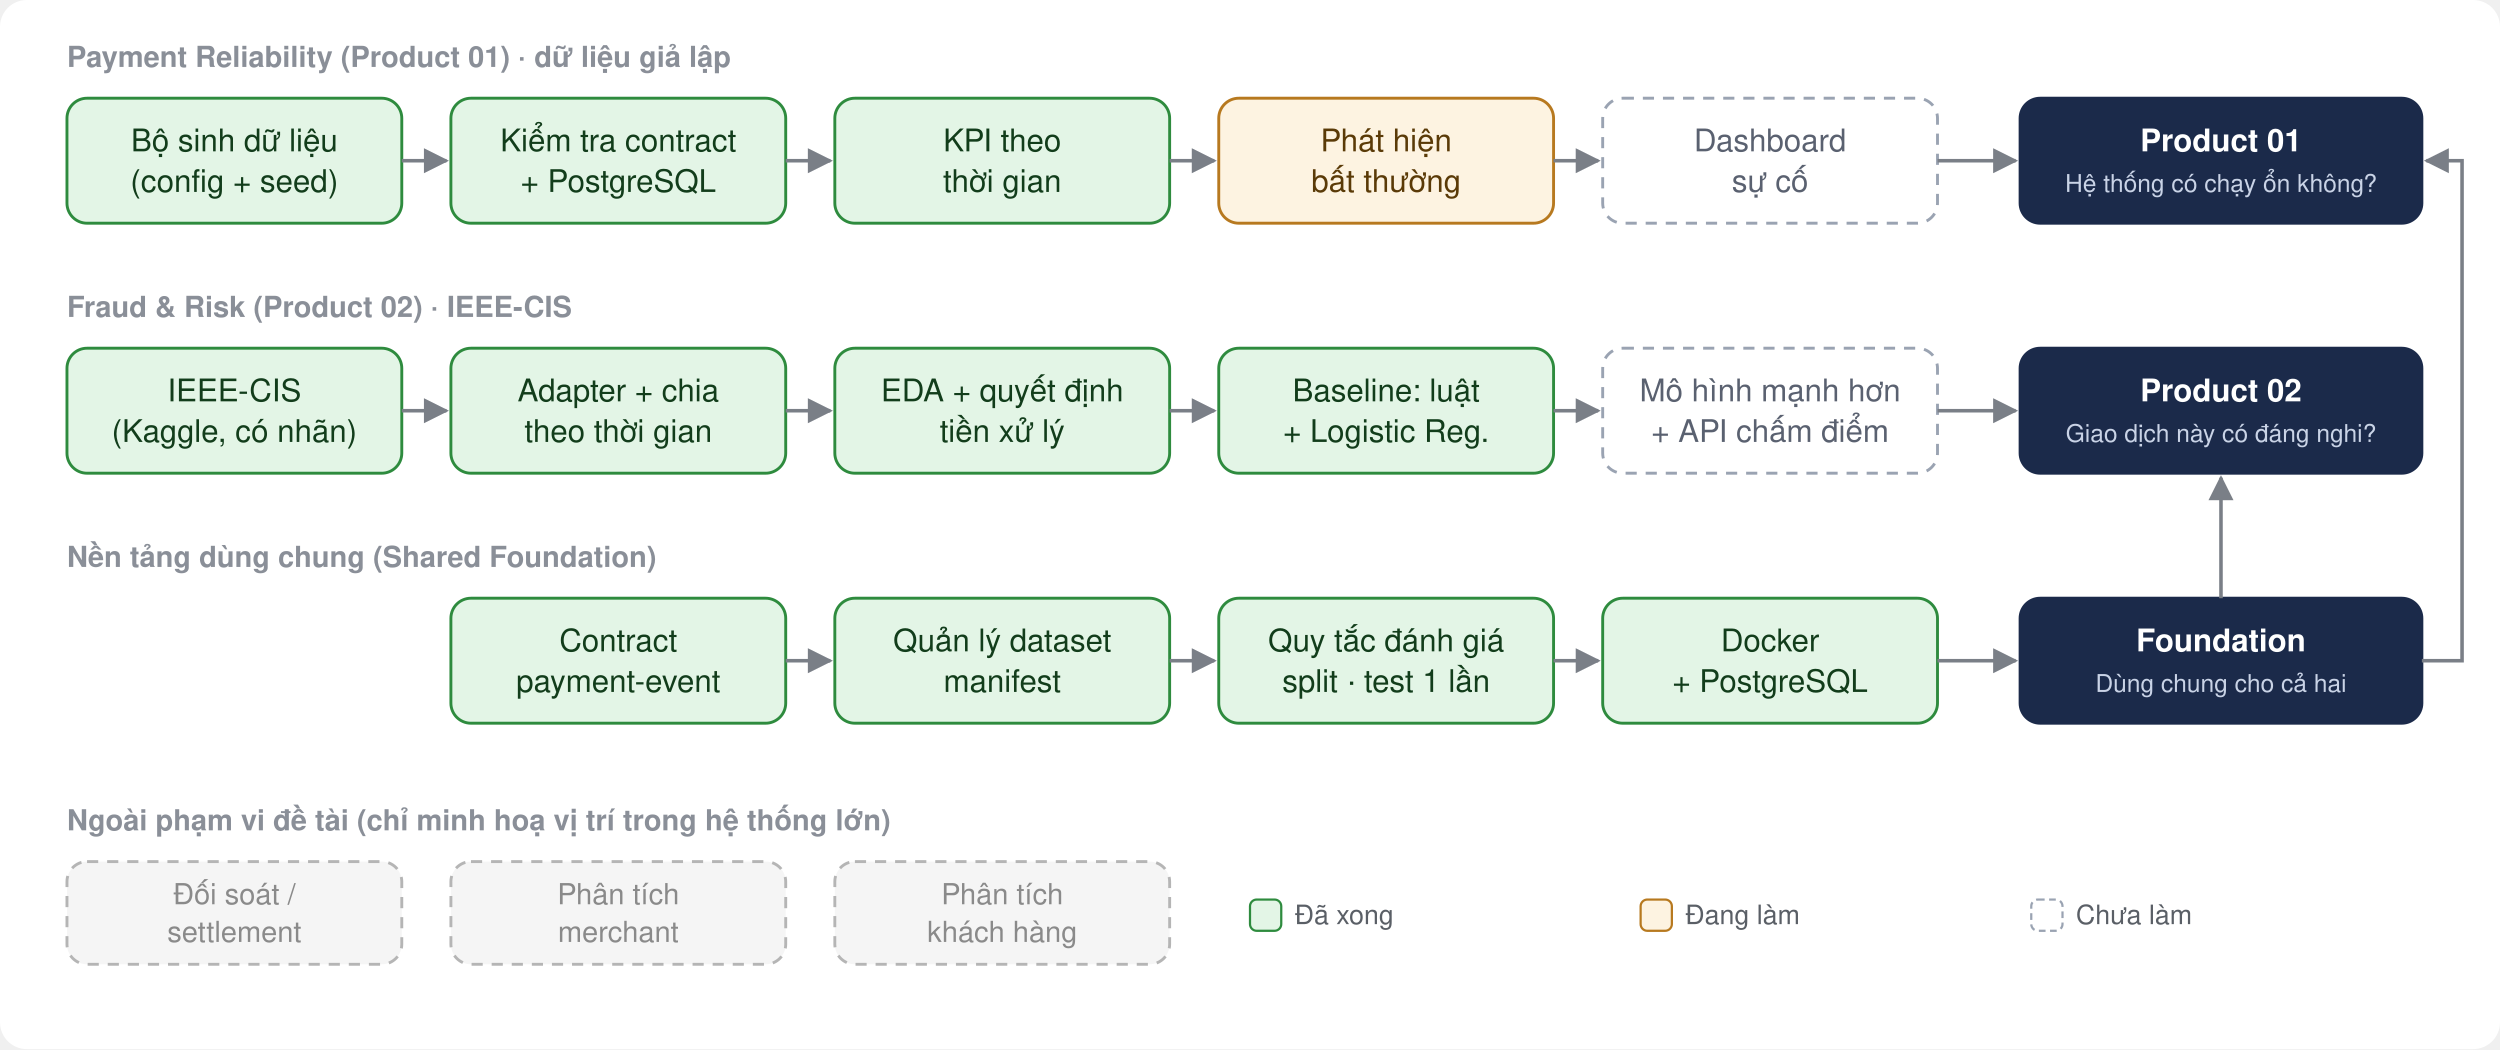
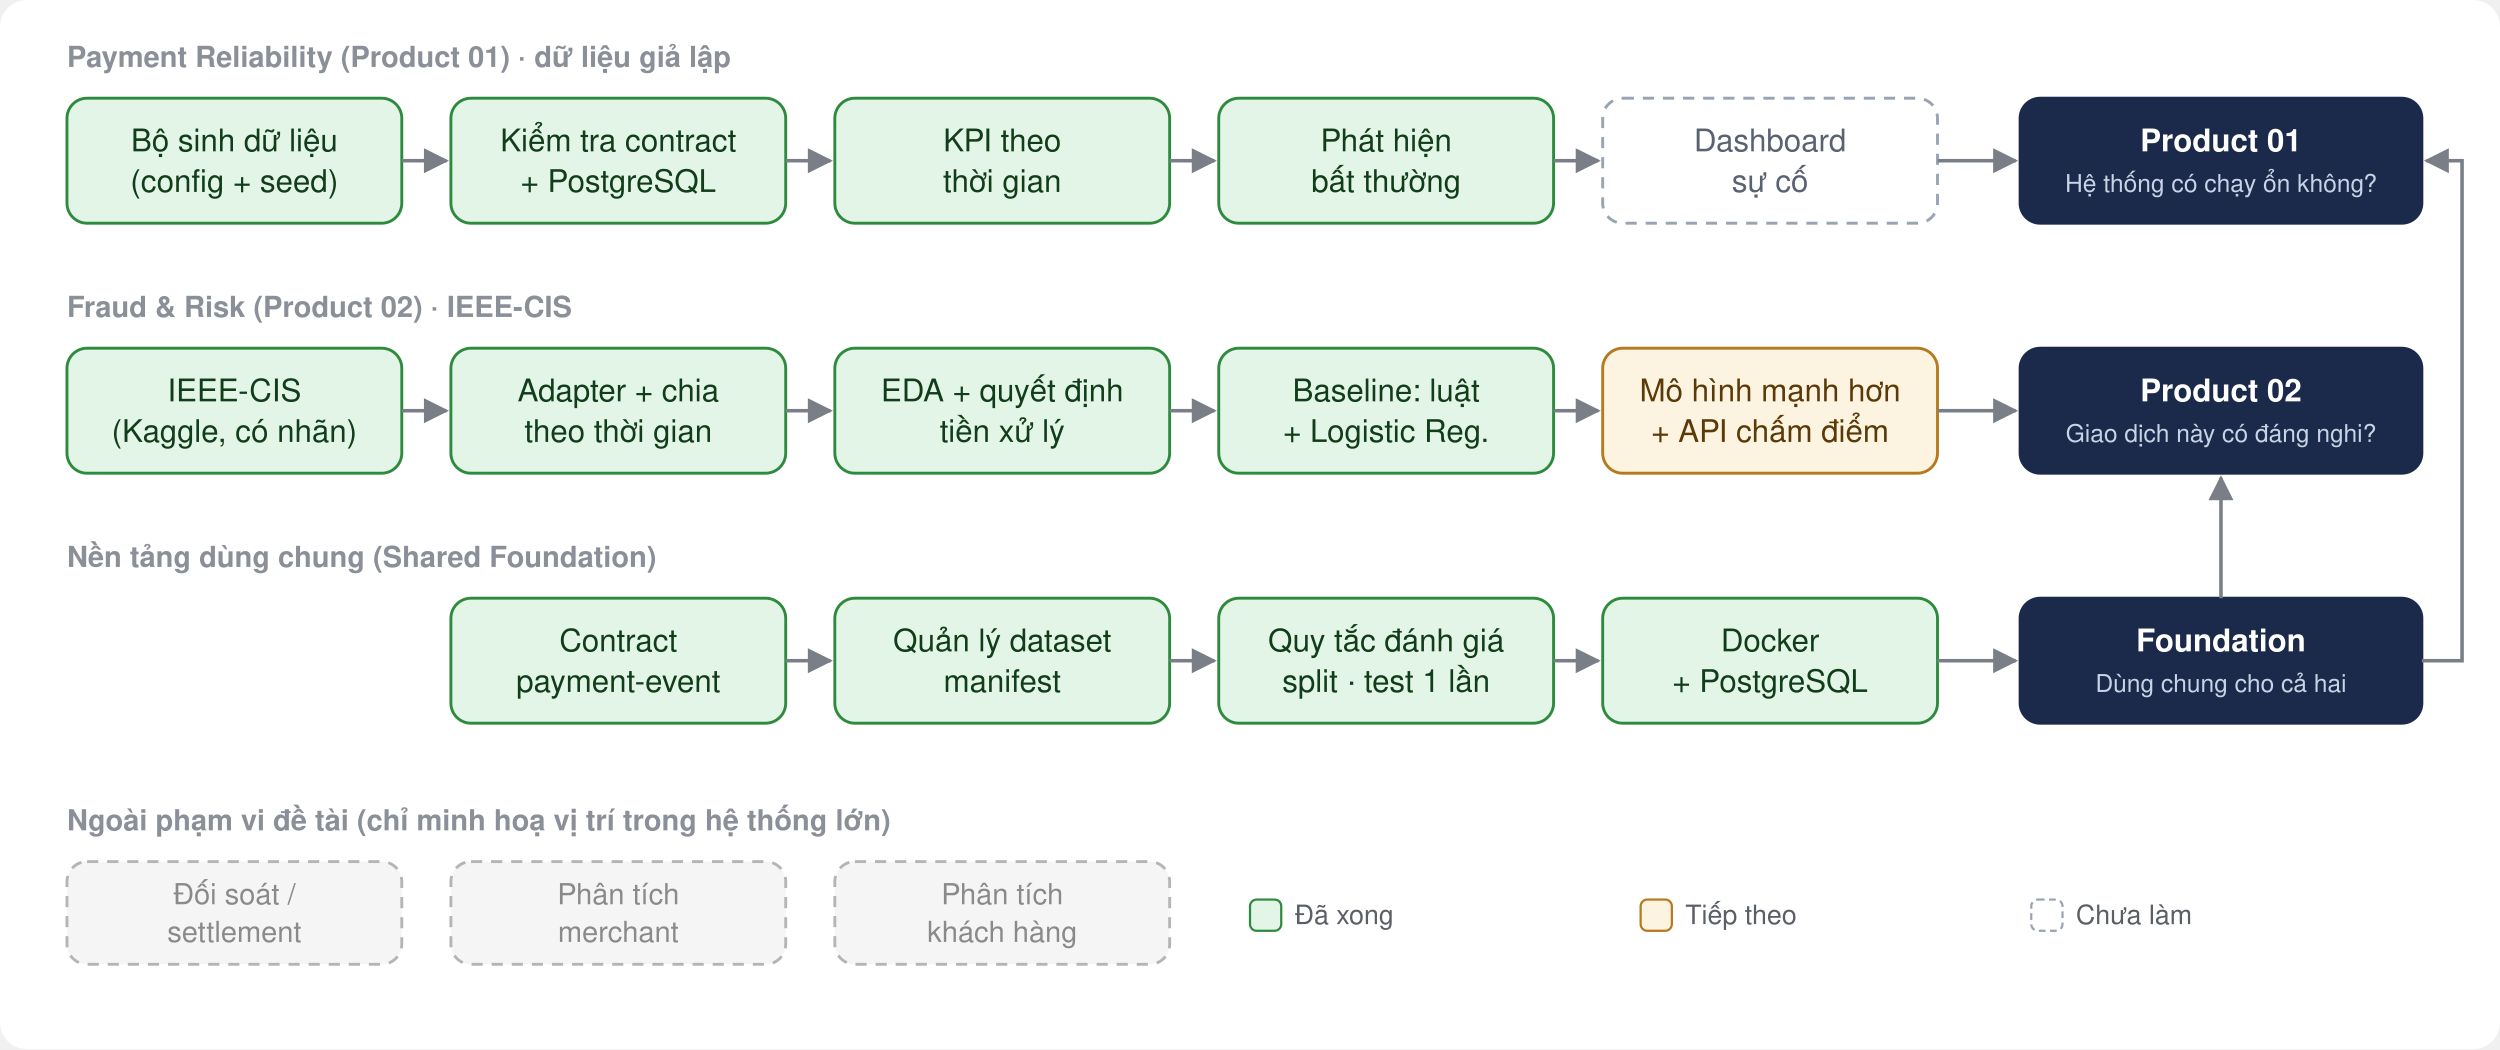
<svg xmlns="http://www.w3.org/2000/svg" width="1120" height="470" viewBox="0 0 1120 470" font-family="Segoe UI, Helvetica Neue, Helvetica, Arial, sans-serif">
  <defs>
    <marker id="ah" viewBox="0 0 10 10" refX="9" refY="5" markerWidth="7" markerHeight="7" orient="auto-start-reverse">
      <path d="M0,0 L10,5 L0,10 z" fill="#7a7f87" />
    </marker>
  </defs>
  <rect width="1120" height="470" rx="12" fill="#ffffff" />
  <text x="30" y="30" font-size="13" font-weight="700" fill="#8a8f98">Payment Reliability (Product 01) · dữ liệu giả lập</text>
  <rect x="30" y="44" width="150" height="56" rx="9" fill="#e3f5e6" stroke="#2e8b3e" stroke-width="1.3" />
  <text x="105.0" y="67.8" text-anchor="middle" font-size="14" font-weight="400" fill="#123d1b">Bộ sinh dữ liệu</text>
  <text x="105.0" y="86.0" text-anchor="middle" font-size="14" font-weight="400" fill="#123d1b">(config + seed)</text>
  <rect x="202" y="44" width="150" height="56" rx="9" fill="#e3f5e6" stroke="#2e8b3e" stroke-width="1.3" />
  <text x="277.0" y="67.8" text-anchor="middle" font-size="14" font-weight="400" fill="#123d1b">Kiểm tra contract</text>
  <text x="277.0" y="86.0" text-anchor="middle" font-size="14" font-weight="400" fill="#123d1b">+ PostgreSQL</text>
  <rect x="374" y="44" width="150" height="56" rx="9" fill="#e3f5e6" stroke="#2e8b3e" stroke-width="1.3" />
  <text x="449.0" y="67.8" text-anchor="middle" font-size="14" font-weight="400" fill="#123d1b">KPI theo</text>
  <text x="449.0" y="86.0" text-anchor="middle" font-size="14" font-weight="400" fill="#123d1b">thời gian</text>
-   <rect x="546" y="44" width="150" height="56" rx="9" fill="#fdf3e1" stroke="#b7791f" stroke-width="1.3" />
-   <text x="621.0" y="67.8" text-anchor="middle" font-size="14" font-weight="400" fill="#5a3a07">Phát hiện</text>
-   <text x="621.0" y="86.0" text-anchor="middle" font-size="14" font-weight="400" fill="#5a3a07">bất thường</text>
+   <rect x="546" y="44" width="150" height="56" rx="9" fill="#e3f5e6" stroke="#2e8b3e" stroke-width="1.3" />
+   <text x="621.0" y="67.8" text-anchor="middle" font-size="14" font-weight="400" fill="#123d1b">Phát hiện</text>
+   <text x="621.0" y="86.0" text-anchor="middle" font-size="14" font-weight="400" fill="#123d1b">bất thường</text>
  <rect x="718" y="44" width="150" height="56" rx="9" fill="#ffffff" stroke="#9aa3b2" stroke-width="1.3" stroke-dasharray="5 4" />
  <text x="793.0" y="67.8" text-anchor="middle" font-size="14" font-weight="400" fill="#5a6170">Dashboard</text>
  <text x="793.0" y="86.0" text-anchor="middle" font-size="14" font-weight="400" fill="#5a6170">sự cố</text>
  <rect x="905" y="44" width="180" height="56" rx="9" fill="#1b2a4a" stroke="#1b2a4a" stroke-width="1.3" />
  <text x="995.0" y="67.8" text-anchor="middle" font-size="14" font-weight="700" fill="#ffffff">Product 01</text>
  <text x="995.0" y="86.0" text-anchor="middle" font-size="11" fill="#c9d3e6">Hệ thống có chạy ổn không?</text>
  <text x="30" y="142" font-size="13" font-weight="700" fill="#8a8f98">Fraud &amp; Risk (Product 02) · IEEE-CIS</text>
  <rect x="30" y="156" width="150" height="56" rx="9" fill="#e3f5e6" stroke="#2e8b3e" stroke-width="1.3" />
  <text x="105.0" y="179.8" text-anchor="middle" font-size="14" font-weight="400" fill="#123d1b">IEEE-CIS</text>
  <text x="105.0" y="198.0" text-anchor="middle" font-size="14" font-weight="400" fill="#123d1b">(Kaggle, có nhãn)</text>
  <rect x="202" y="156" width="150" height="56" rx="9" fill="#e3f5e6" stroke="#2e8b3e" stroke-width="1.3" />
  <text x="277.0" y="179.8" text-anchor="middle" font-size="14" font-weight="400" fill="#123d1b">Adapter + chia</text>
  <text x="277.0" y="198.0" text-anchor="middle" font-size="14" font-weight="400" fill="#123d1b">theo thời gian</text>
  <rect x="374" y="156" width="150" height="56" rx="9" fill="#e3f5e6" stroke="#2e8b3e" stroke-width="1.3" />
  <text x="449.0" y="179.8" text-anchor="middle" font-size="14" font-weight="400" fill="#123d1b">EDA + quyết định</text>
  <text x="449.0" y="198.0" text-anchor="middle" font-size="14" font-weight="400" fill="#123d1b">tiền xử lý</text>
  <rect x="546" y="156" width="150" height="56" rx="9" fill="#e3f5e6" stroke="#2e8b3e" stroke-width="1.3" />
  <text x="621.0" y="179.8" text-anchor="middle" font-size="14" font-weight="400" fill="#123d1b">Baseline: luật</text>
  <text x="621.0" y="198.0" text-anchor="middle" font-size="14" font-weight="400" fill="#123d1b">+ Logistic Reg.</text>
-   <rect x="718" y="156" width="150" height="56" rx="9" fill="#ffffff" stroke="#9aa3b2" stroke-width="1.3" stroke-dasharray="5 4" />
-   <text x="793.0" y="179.8" text-anchor="middle" font-size="14" font-weight="400" fill="#5a6170">Mô hình mạnh hơn</text>
-   <text x="793.0" y="198.0" text-anchor="middle" font-size="14" font-weight="400" fill="#5a6170">+ API chấm điểm</text>
+   <rect x="718" y="156" width="150" height="56" rx="9" fill="#fdf3e1" stroke="#b7791f" stroke-width="1.3" />
+   <text x="793.0" y="179.8" text-anchor="middle" font-size="14" font-weight="400" fill="#5a3a07">Mô hình mạnh hơn</text>
+   <text x="793.0" y="198.0" text-anchor="middle" font-size="14" font-weight="400" fill="#5a3a07">+ API chấm điểm</text>
  <rect x="905" y="156" width="180" height="56" rx="9" fill="#1b2a4a" stroke="#1b2a4a" stroke-width="1.3" />
  <text x="995.0" y="179.8" text-anchor="middle" font-size="14" font-weight="700" fill="#ffffff">Product 02</text>
  <text x="995.0" y="198.0" text-anchor="middle" font-size="11" fill="#c9d3e6">Giao dịch này có đáng nghi?</text>
  <text x="30" y="254" font-size="13" font-weight="700" fill="#8a8f98">Nền tảng dùng chung (Shared Foundation)</text>
  <rect x="202" y="268" width="150" height="56" rx="9" fill="#e3f5e6" stroke="#2e8b3e" stroke-width="1.3" />
  <text x="277.0" y="291.8" text-anchor="middle" font-size="14" font-weight="400" fill="#123d1b">Contract</text>
  <text x="277.0" y="310.0" text-anchor="middle" font-size="14" font-weight="400" fill="#123d1b">payment-event</text>
  <rect x="374" y="268" width="150" height="56" rx="9" fill="#e3f5e6" stroke="#2e8b3e" stroke-width="1.3" />
  <text x="449.0" y="291.8" text-anchor="middle" font-size="14" font-weight="400" fill="#123d1b">Quản lý dataset</text>
  <text x="449.0" y="310.0" text-anchor="middle" font-size="14" font-weight="400" fill="#123d1b">manifest</text>
  <rect x="546" y="268" width="150" height="56" rx="9" fill="#e3f5e6" stroke="#2e8b3e" stroke-width="1.3" />
  <text x="621.0" y="291.8" text-anchor="middle" font-size="14" font-weight="400" fill="#123d1b">Quy tắc đánh giá</text>
  <text x="621.0" y="310.0" text-anchor="middle" font-size="14" font-weight="400" fill="#123d1b">split · test 1 lần</text>
  <rect x="718" y="268" width="150" height="56" rx="9" fill="#e3f5e6" stroke="#2e8b3e" stroke-width="1.3" />
  <text x="793.0" y="291.8" text-anchor="middle" font-size="14" font-weight="400" fill="#123d1b">Docker</text>
  <text x="793.0" y="310.0" text-anchor="middle" font-size="14" font-weight="400" fill="#123d1b">+ PostgreSQL</text>
  <rect x="905" y="268" width="180" height="56" rx="9" fill="#1b2a4a" stroke="#1b2a4a" stroke-width="1.3" />
  <text x="995.0" y="291.8" text-anchor="middle" font-size="14" font-weight="700" fill="#ffffff">Foundation</text>
  <text x="995.0" y="310.0" text-anchor="middle" font-size="11" fill="#c9d3e6">Dùng chung cho cả hai</text>
  <path d="M 180,72.0 L 200,72.0" fill="none" stroke="#7a7f87" stroke-width="1.6" marker-end="url(#ah)" />
  <path d="M 352,72.0 L 372,72.0" fill="none" stroke="#7a7f87" stroke-width="1.6" marker-end="url(#ah)" />
  <path d="M 524,72.0 L 544,72.0" fill="none" stroke="#7a7f87" stroke-width="1.6" marker-end="url(#ah)" />
  <path d="M 696,72.0 L 716,72.0" fill="none" stroke="#7a7f87" stroke-width="1.6" marker-end="url(#ah)" />
  <path d="M 868,72.0 L 903,72.0" fill="none" stroke="#7a7f87" stroke-width="1.6" marker-end="url(#ah)" />
  <path d="M 180,184.0 L 200,184.0" fill="none" stroke="#7a7f87" stroke-width="1.6" marker-end="url(#ah)" />
  <path d="M 352,184.0 L 372,184.0" fill="none" stroke="#7a7f87" stroke-width="1.6" marker-end="url(#ah)" />
  <path d="M 524,184.0 L 544,184.0" fill="none" stroke="#7a7f87" stroke-width="1.6" marker-end="url(#ah)" />
  <path d="M 696,184.0 L 716,184.0" fill="none" stroke="#7a7f87" stroke-width="1.6" marker-end="url(#ah)" />
  <path d="M 868,184.0 L 903,184.0" fill="none" stroke="#7a7f87" stroke-width="1.6" marker-end="url(#ah)" />
  <path d="M 352,296.0 L 372,296.0" fill="none" stroke="#7a7f87" stroke-width="1.6" marker-end="url(#ah)" />
  <path d="M 524,296.0 L 544,296.0" fill="none" stroke="#7a7f87" stroke-width="1.6" marker-end="url(#ah)" />
  <path d="M 696,296.0 L 716,296.0" fill="none" stroke="#7a7f87" stroke-width="1.6" marker-end="url(#ah)" />
  <path d="M 868,296.0 L 903,296.0" fill="none" stroke="#7a7f87" stroke-width="1.6" marker-end="url(#ah)" />
  <path d="M 995.0,268 L 995.0,214" fill="none" stroke="#7a7f87" stroke-width="1.6" marker-end="url(#ah)" />
  <path d="M 1085,296.0 L 1103,296.0 L 1103,72.0 L 1087,72.0" fill="none" stroke="#7a7f87" stroke-width="1.6" marker-end="url(#ah)" />
  <text x="30" y="372" font-size="13" font-weight="700" fill="#8a8f98">Ngoài phạm vi đề tài (chỉ minh hoạ vị trí trong hệ thống lớn)</text>
  <rect x="30" y="386" width="150" height="46" rx="9" fill="#f5f5f5" stroke="#b5b5b5" stroke-width="1.3" stroke-dasharray="5 4" />
  <text x="105.0" y="405.1" text-anchor="middle" font-size="13" font-weight="400" fill="#8a8a8a">Đối soát /</text>
  <text x="105.0" y="422.0" text-anchor="middle" font-size="13" font-weight="400" fill="#8a8a8a">settlement</text>
  <rect x="202" y="386" width="150" height="46" rx="9" fill="#f5f5f5" stroke="#b5b5b5" stroke-width="1.3" stroke-dasharray="5 4" />
  <text x="277.0" y="405.1" text-anchor="middle" font-size="13" font-weight="400" fill="#8a8a8a">Phân tích</text>
  <text x="277.0" y="422.0" text-anchor="middle" font-size="13" font-weight="400" fill="#8a8a8a">merchant</text>
  <rect x="374" y="386" width="150" height="46" rx="9" fill="#f5f5f5" stroke="#b5b5b5" stroke-width="1.3" stroke-dasharray="5 4" />
  <text x="449.0" y="405.1" text-anchor="middle" font-size="13" font-weight="400" fill="#8a8a8a">Phân tích</text>
  <text x="449.0" y="422.0" text-anchor="middle" font-size="13" font-weight="400" fill="#8a8a8a">khách hàng</text>
  <rect x="560" y="403" width="14" height="14" rx="3" fill="#e3f5e6" stroke="#2e8b3e" />
  <text x="580" y="414" text-anchor="start" font-size="12" font-weight="400" fill="#5a5f66">Đã xong</text>
  <rect x="735" y="403" width="14" height="14" rx="3" fill="#fdf3e1" stroke="#b7791f" />
-   <text x="755" y="414" text-anchor="start" font-size="12" font-weight="400" fill="#5a5f66">Đang làm</text>
+   <text x="755" y="414" text-anchor="start" font-size="12" font-weight="400" fill="#5a5f66">Tiếp theo</text>
  <rect x="910" y="403" width="14" height="14" rx="3" fill="#ffffff" stroke="#9aa3b2" stroke-dasharray="3 2" />
  <text x="930" y="414" text-anchor="start" font-size="12" font-weight="400" fill="#5a5f66">Chưa làm</text>
</svg>
